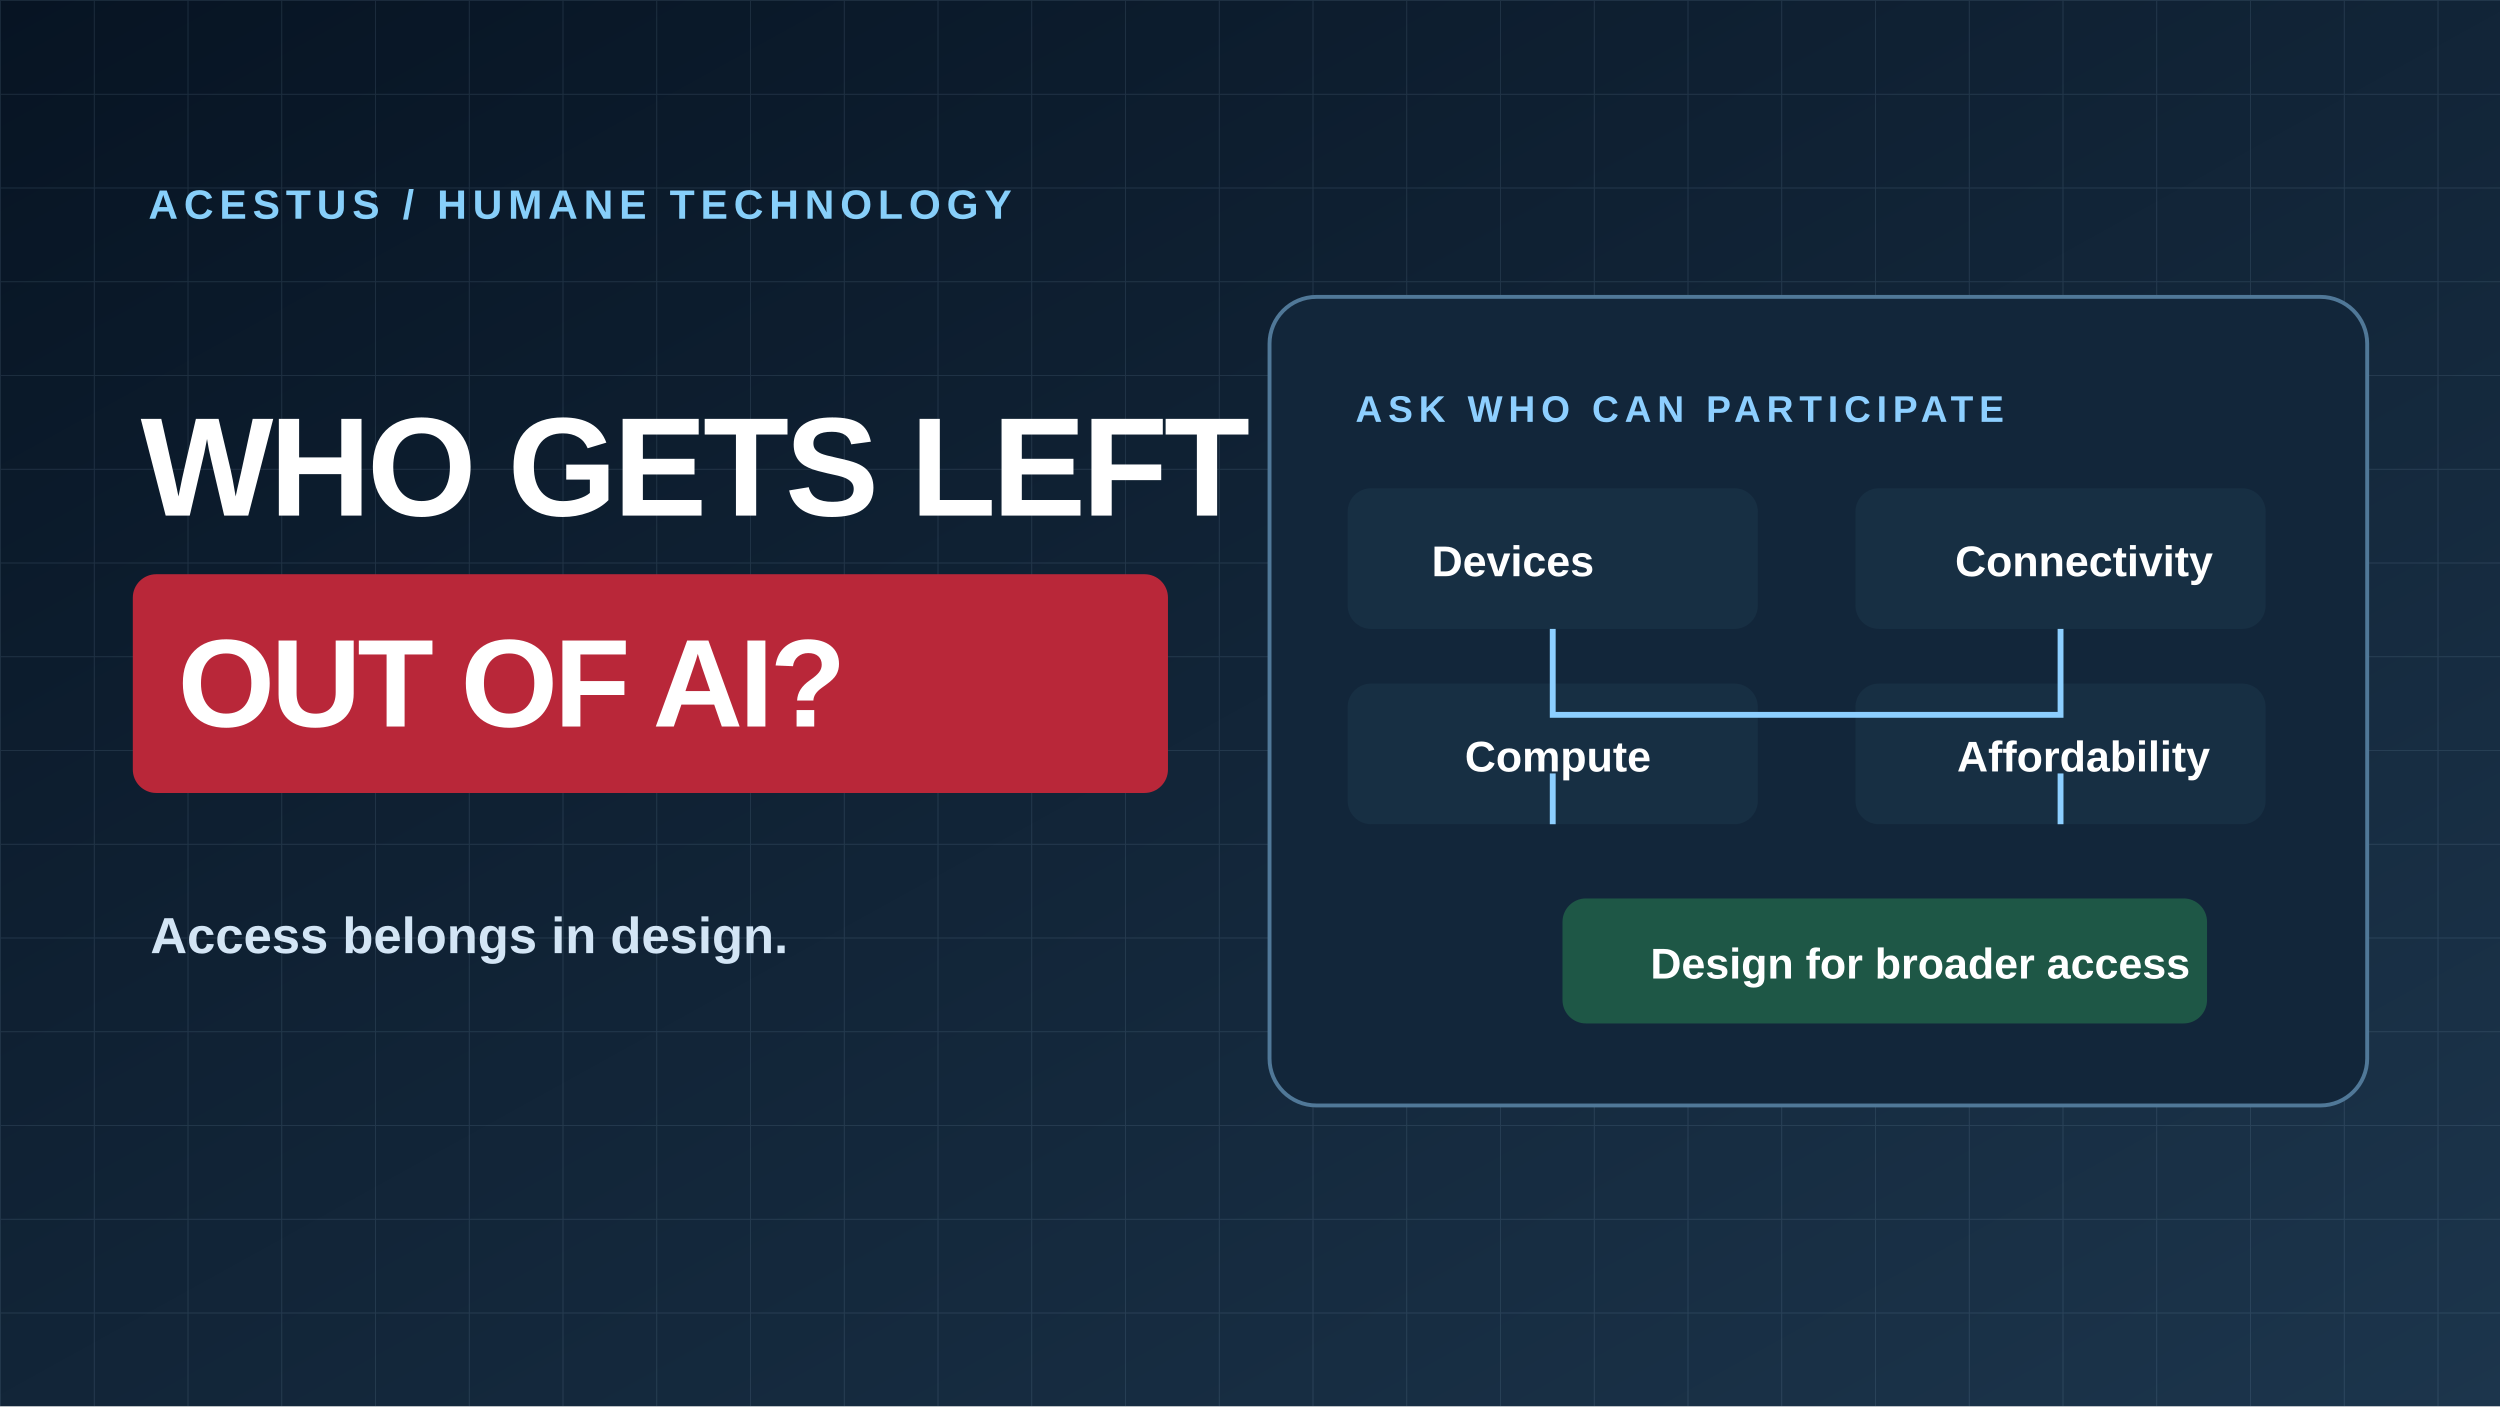
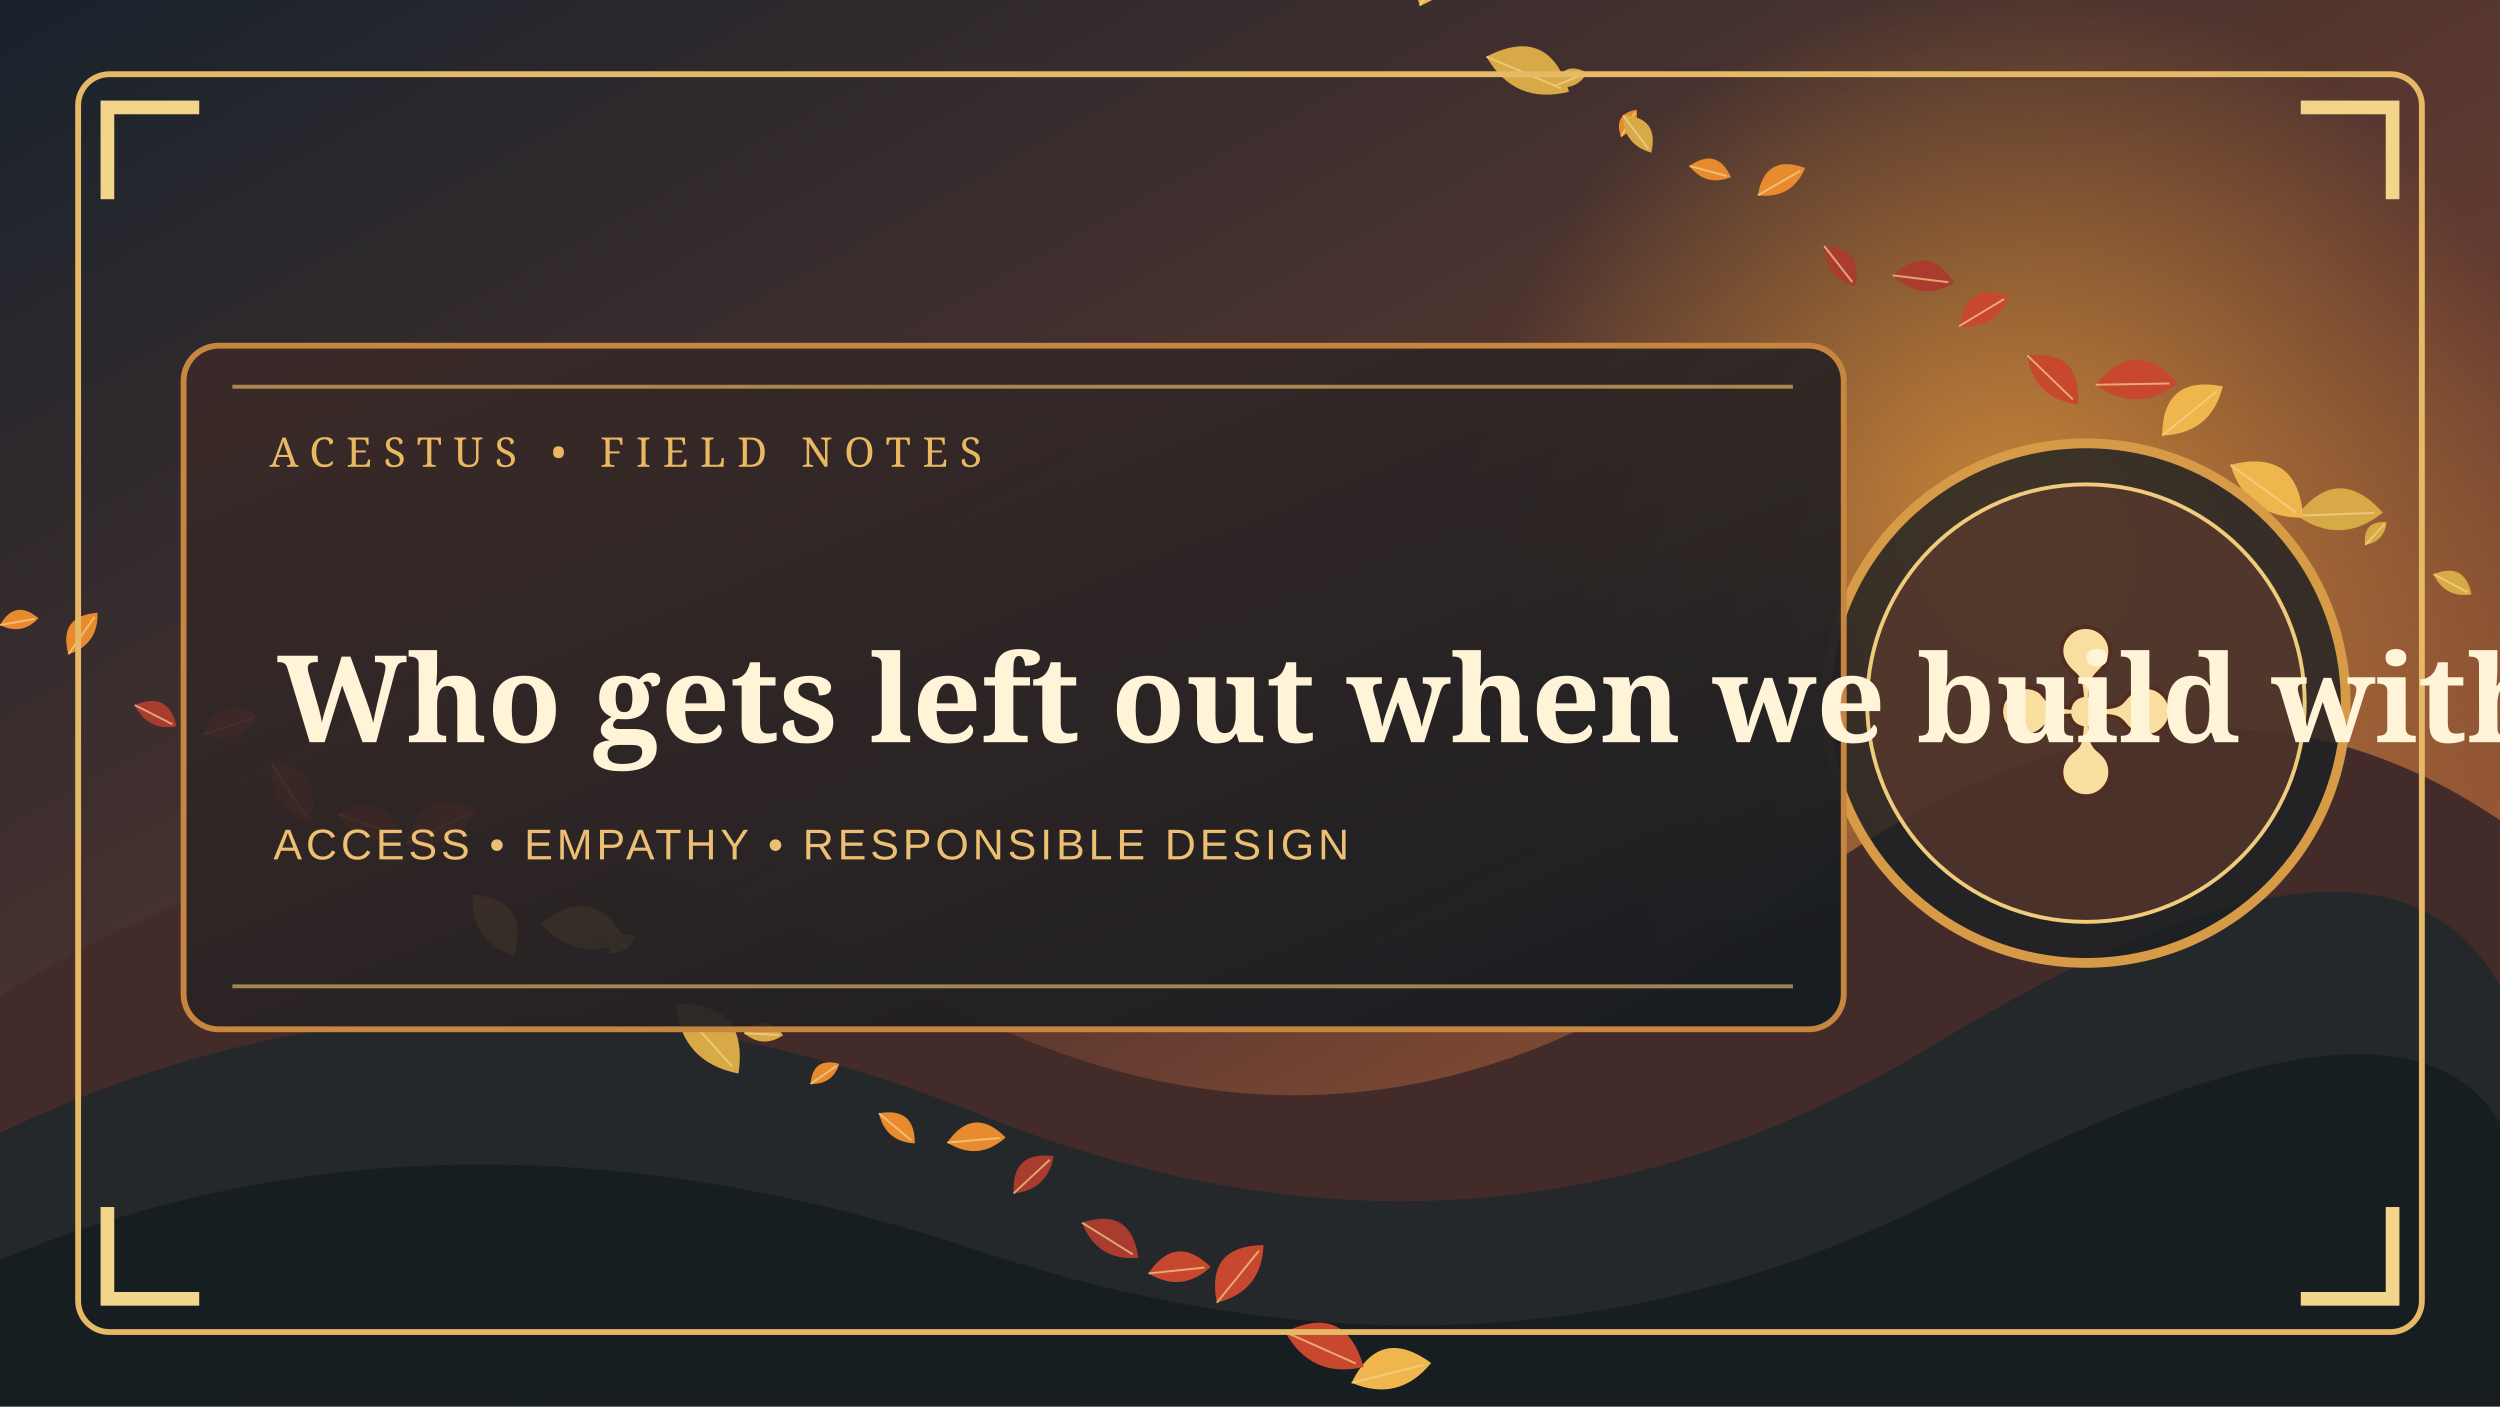
- <svg xmlns="http://www.w3.org/2000/svg" viewBox="0 0 1280 720" width="1280" height="720" role="img" aria-labelledby="title">
+ <svg xmlns="http://www.w3.org/2000/svg" width="1280" height="720" viewBox="0 0 1280 720">
  <defs>
-     <linearGradient id="background" x2="1" y2="1">
-       <stop stop-color="#071423" />
-       <stop offset="1" stop-color="#1c354c" />
+     <linearGradient id="sky" y2="1">
+       <stop stop-color="#18222c" />
+       <stop offset=".58" stop-color="#613a30" />
+       <stop offset="1" stop-color="#cb753a" />
    </linearGradient>
-     <pattern id="grid" width="48" height="48" patternUnits="userSpaceOnUse">
-       <path d="M48 0H0V48" fill="none" stroke="#a9c8e6" stroke-opacity=".12" />
-     </pattern>
+     <linearGradient id="panel" y2="1">
+       <stop stop-color="#3c2a27" stop-opacity=".87" />
+       <stop offset="1" stop-color="#161c21" stop-opacity=".98" />
+     </linearGradient>
+     <radialGradient id="sun">
+       <stop stop-color="#f6a63c" stop-opacity=".7" />
+       <stop offset="1" stop-color="#f6a63c" stop-opacity="0" />
+     </radialGradient>
  </defs>
-   <rect width="1280" height="720" fill="url(#background)" />
-   <rect width="1280" height="720" fill="url(#grid)" />
-   <g font-family="Arial, Helvetica, sans-serif" font-weight="700">
-     <text x="76" y="112" fill="#87cffa" font-size="21" letter-spacing="3">ACESTUS / HUMANE TECHNOLOGY</text>
-     <text x="72" y="264" fill="#fff" font-size="72" letter-spacing="-2">WHO GETS LEFT</text>
-     <rect x="68" y="294" width="530" height="112" rx="12" fill="#b92739" />
-     <text x="91" y="372" fill="#fff" font-size="64" letter-spacing="-2">OUT OF AI?</text>
-     <text x="77" y="488" fill="#d3e5f5" font-size="26">Access belongs in design.</text>
-     <rect x="650" y="152" width="562" height="414" rx="24" fill="#12263a" stroke="#507898" stroke-width="2" />
-     <text x="694" y="216" fill="#8dcfff" font-size="19" letter-spacing="3">ASK WHO CAN PARTICIPATE</text>
-     <rect x="690" y="250" width="210" height="72" rx="12" fill="#172f43" />
-     <text x="733" y="295" fill="#fff" font-size="22">Devices</text>
-     <rect x="950" y="250" width="210" height="72" rx="12" fill="#172f43" />
-     <text x="1001" y="295" fill="#fff" font-size="22">Connectivity</text>
-     <rect x="690" y="350" width="210" height="72" rx="12" fill="#172f43" />
-     <text x="750" y="395" fill="#fff" font-size="22">Compute</text>
-     <rect x="950" y="350" width="210" height="72" rx="12" fill="#172f43" />
-     <text x="1002" y="395" fill="#fff" font-size="22">Affordability</text>
-     <path d="M795 322v44h145m115-44v44H940M795 422v-26M1055 422v-26" fill="none" stroke="#8dcfff" stroke-width="3" />
-     <rect x="800" y="460" width="330" height="64" rx="12" fill="#1e5746" />
-     <text x="845" y="501" fill="#fff" font-size="22">Design for broader access</text>
+   <rect width="1280" height="720" fill="url(#sky)" />
+   <circle cx="1030" cy="270" r="280" fill="url(#sun)" />
+   <path d="M0 510Q230 365 460 500T900 470T1280 420V720H0Z" fill="#432b2a" />
+   <path d="M0 580Q240 465 500 570T990 535T1280 505V720H0Z" fill="#25282a" />
+   <path d="M0 645Q230 550 500 640T1000 610T1280 575V720H0Z" fill="#171e21" />
+   <g transform="translate(830 70) rotate(-60)">
+     <path d="M0 0Q8 -9.6 16 0Q8 6 0 0" fill="#e78b2e" />
+     <path d="M0 0l14.4 0" stroke="#f7d58d" stroke-opacity=".7" />
  </g>
+   <g transform="translate(1003 167) rotate(-31)">
+     <path d="M0 0Q15 -18 30 0Q15 11.25 0 0" fill="#c7482f" />
+     <path d="M0 0l27 0" stroke="#f7d58d" stroke-opacity=".7" />
+   </g>
+   <g transform="translate(1176 264) rotate(-2)">
+     <path d="M0 0Q22 -26.4 44 0Q22 16.5 0 0" fill="#d8aa47" />
+     <path d="M0 0l39.6 0" stroke="#f7d58d" stroke-opacity=".7" />
+   </g>
+   <g transform="translate(69 361) rotate(27)">
+     <path d="M0 0Q12 -14.4 24 0Q12 9 0 0" fill="#a93c2e" />
+     <path d="M0 0l21.6 0" stroke="#f7d58d" stroke-opacity=".7" />
+   </g>
+   <g transform="translate(242 458) rotate(56)">
+     <path d="M0 0Q19 -22.8 38 0Q19 14.25 0 0" fill="#f0b64e" />
+     <path d="M0 0l34.2 0" stroke="#f7d58d" stroke-opacity=".7" />
+   </g>
+   <g transform="translate(415 555) rotate(-35)">
+     <path d="M0 0Q9 -10.8 18 0Q9 6.75 0 0" fill="#e78b2e" />
+     <path d="M0 0l16.2 0" stroke="#f7d58d" stroke-opacity=".7" />
+   </g>
+   <g transform="translate(588 652) rotate(-6)">
+     <path d="M0 0Q16 -19.2 32 0Q16 12 0 0" fill="#c7482f" />
+     <path d="M0 0l28.8 0" stroke="#f7d58d" stroke-opacity=".7" />
+   </g>
+   <g transform="translate(761 29) rotate(23)">
+     <path d="M0 0Q23 -27.6 46 0Q23 17.25 0 0" fill="#d8aa47" />
+     <path d="M0 0l41.4 0" stroke="#f7d58d" stroke-opacity=".7" />
+   </g>
+   <g transform="translate(934 126) rotate(52)">
+     <path d="M0 0Q13 -15.6 26 0Q13 9.75 0 0" fill="#a93c2e" />
+     <path d="M0 0l23.4 0" stroke="#f7d58d" stroke-opacity=".7" />
+   </g>
+   <g transform="translate(1107 223) rotate(-39)">
+     <path d="M0 0Q20 -24 40 0Q20 15 0 0" fill="#f0b64e" />
+     <path d="M0 0l36 0" stroke="#f7d58d" stroke-opacity=".7" />
+   </g>
+   <g transform="translate(0 320) rotate(-10)">
+     <path d="M0 0Q10 -12 20 0Q10 7.5 0 0" fill="#e78b2e" />
+     <path d="M0 0l18 0" stroke="#f7d58d" stroke-opacity=".7" />
+   </g>
+   <g transform="translate(173 417) rotate(19)">
+     <path d="M0 0Q17 -20.4 34 0Q17 12.75 0 0" fill="#c7482f" />
+     <path d="M0 0l30.6 0" stroke="#f7d58d" stroke-opacity=".7" />
+   </g>
+   <g transform="translate(346 514) rotate(48)">
+     <path d="M0 0Q24 -28.8 48 0Q24 18 0 0" fill="#d8aa47" />
+     <path d="M0 0l43.2 0" stroke="#f7d58d" stroke-opacity=".7" />
+   </g>
+   <g transform="translate(519 611) rotate(-43)">
+     <path d="M0 0Q14 -16.8 28 0Q14 10.5 0 0" fill="#a93c2e" />
+     <path d="M0 0l25.2 0" stroke="#f7d58d" stroke-opacity=".7" />
+   </g>
+   <g transform="translate(692 708) rotate(-14)">
+     <path d="M0 0Q21 -25.2 42 0Q21 15.75 0 0" fill="#f0b64e" />
+     <path d="M0 0l37.8 0" stroke="#f7d58d" stroke-opacity=".7" />
+   </g>
+   <g transform="translate(865 85) rotate(15)">
+     <path d="M0 0Q11 -13.2 22 0Q11 8.25 0 0" fill="#e78b2e" />
+     <path d="M0 0l19.8 0" stroke="#f7d58d" stroke-opacity=".7" />
+   </g>
+   <g transform="translate(1038 182) rotate(44)">
+     <path d="M0 0Q18 -21.6 36 0Q18 13.5 0 0" fill="#c7482f" />
+     <path d="M0 0l32.4 0" stroke="#f7d58d" stroke-opacity=".7" />
+   </g>
+   <g transform="translate(1211 279) rotate(-47)">
+     <path d="M0 0Q8 -9.6 16 0Q8 6 0 0" fill="#d8aa47" />
+     <path d="M0 0l14.4 0" stroke="#f7d58d" stroke-opacity=".7" />
+   </g>
+   <g transform="translate(104 376) rotate(-18)">
+     <path d="M0 0Q15 -18 30 0Q15 11.25 0 0" fill="#a93c2e" />
+     <path d="M0 0l27 0" stroke="#f7d58d" stroke-opacity=".7" />
+   </g>
+   <g transform="translate(277 473) rotate(11)">
+     <path d="M0 0Q22 -26.4 44 0Q22 16.5 0 0" fill="#f0b64e" />
+     <path d="M0 0l39.6 0" stroke="#f7d58d" stroke-opacity=".7" />
+   </g>
+   <g transform="translate(450 570) rotate(40)">
+     <path d="M0 0Q12 -14.4 24 0Q12 9 0 0" fill="#e78b2e" />
+     <path d="M0 0l21.6 0" stroke="#f7d58d" stroke-opacity=".7" />
+   </g>
+   <g transform="translate(623 667) rotate(-51)">
+     <path d="M0 0Q19 -22.8 38 0Q19 14.25 0 0" fill="#c7482f" />
+     <path d="M0 0l34.2 0" stroke="#f7d58d" stroke-opacity=".7" />
+   </g>
+   <g transform="translate(796 44) rotate(-22)">
+     <path d="M0 0Q9 -10.8 18 0Q9 6.75 0 0" fill="#d8aa47" />
+     <path d="M0 0l16.2 0" stroke="#f7d58d" stroke-opacity=".7" />
+   </g>
+   <g transform="translate(969 141) rotate(7)">
+     <path d="M0 0Q16 -19.2 32 0Q16 12 0 0" fill="#a93c2e" />
+     <path d="M0 0l28.8 0" stroke="#f7d58d" stroke-opacity=".7" />
+   </g>
+   <g transform="translate(1142 238) rotate(36)">
+     <path d="M0 0Q23 -27.6 46 0Q23 17.25 0 0" fill="#f0b64e" />
+     <path d="M0 0l41.4 0" stroke="#f7d58d" stroke-opacity=".7" />
+   </g>
+   <g transform="translate(35 335) rotate(-55)">
+     <path d="M0 0Q13 -15.6 26 0Q13 9.75 0 0" fill="#e78b2e" />
+     <path d="M0 0l23.4 0" stroke="#f7d58d" stroke-opacity=".7" />
+   </g>
+   <g transform="translate(208 432) rotate(-26)">
+     <path d="M0 0Q20 -24 40 0Q20 15 0 0" fill="#c7482f" />
+     <path d="M0 0l36 0" stroke="#f7d58d" stroke-opacity=".7" />
+   </g>
+   <g transform="translate(381 529) rotate(3)">
+     <path d="M0 0Q10 -12 20 0Q10 7.5 0 0" fill="#d8aa47" />
+     <path d="M0 0l18 0" stroke="#f7d58d" stroke-opacity=".7" />
+   </g>
+   <g transform="translate(554 626) rotate(32)">
+     <path d="M0 0Q17 -20.4 34 0Q17 12.75 0 0" fill="#a93c2e" />
+     <path d="M0 0l30.6 0" stroke="#f7d58d" stroke-opacity=".7" />
+   </g>
+   <g transform="translate(727 3) rotate(-59)">
+     <path d="M0 0Q24 -28.8 48 0Q24 18 0 0" fill="#f0b64e" />
+     <path d="M0 0l43.2 0" stroke="#f7d58d" stroke-opacity=".7" />
+   </g>
+   <g transform="translate(900 100) rotate(-30)">
+     <path d="M0 0Q14 -16.8 28 0Q14 10.5 0 0" fill="#e78b2e" />
+     <path d="M0 0l25.2 0" stroke="#f7d58d" stroke-opacity=".7" />
+   </g>
+   <g transform="translate(1073 197) rotate(-1)">
+     <path d="M0 0Q21 -25.2 42 0Q21 15.75 0 0" fill="#c7482f" />
+     <path d="M0 0l37.8 0" stroke="#f7d58d" stroke-opacity=".7" />
+   </g>
+   <g transform="translate(1246 294) rotate(28)">
+     <path d="M0 0Q11 -13.2 22 0Q11 8.25 0 0" fill="#d8aa47" />
+     <path d="M0 0l19.8 0" stroke="#f7d58d" stroke-opacity=".7" />
+   </g>
+   <g transform="translate(139 391) rotate(57)">
+     <path d="M0 0Q18 -21.6 36 0Q18 13.5 0 0" fill="#a93c2e" />
+     <path d="M0 0l32.4 0" stroke="#f7d58d" stroke-opacity=".7" />
+   </g>
+   <g transform="translate(312 488) rotate(-34)">
+     <path d="M0 0Q8 -9.6 16 0Q8 6 0 0" fill="#f0b64e" />
+     <path d="M0 0l14.4 0" stroke="#f7d58d" stroke-opacity=".7" />
+   </g>
+   <g transform="translate(485 585) rotate(-5)">
+     <path d="M0 0Q15 -18 30 0Q15 11.25 0 0" fill="#e78b2e" />
+     <path d="M0 0l27 0" stroke="#f7d58d" stroke-opacity=".7" />
+   </g>
+   <g transform="translate(658 682) rotate(24)">
+     <path d="M0 0Q22 -26.4 44 0Q22 16.5 0 0" fill="#c7482f" />
+     <path d="M0 0l39.6 0" stroke="#f7d58d" stroke-opacity=".7" />
+   </g>
+   <g transform="translate(831 59) rotate(53)">
+     <path d="M0 0Q12 -14.4 24 0Q12 9 0 0" fill="#d8aa47" />
+     <path d="M0 0l21.6 0" stroke="#f7d58d" stroke-opacity=".7" />
+   </g>
+   <rect x="40" y="38" width="1200" height="644" rx="16" fill="none" stroke="#e5b966" stroke-width="3" />
+   <path d="M55 102V55h47M1178 55h47v47M55 618v47h47M1178 665h47v-47" fill="none" stroke="#f2d58b" stroke-width="7" />
+   <circle cx="1068" cy="360" r="133" fill="#1c2024" fill-opacity=".8" stroke="#d79b48" stroke-width="5" />
+   <circle cx="1068" cy="360" r="112" fill="#5c392d" fill-opacity=".7" stroke="#f0cb7b" stroke-width="2" />
+   <text x="1068" y="405" text-anchor="middle" font-family="Georgia,serif" font-size="118" fill="#f8df9f" stroke="#542c23" stroke-width="4" paint-order="stroke">✣</text>
+   <rect x="94" y="177" width="850" height="350" rx="18" fill="url(#panel)" stroke="#c7863f" stroke-width="3" />
+   <path d="M119 198H918M119 505H918" stroke="#e7bb68" stroke-opacity=".65" stroke-width="2" />
+   <text x="138" y="239" fill="#e9b861" font-family="Georgia,serif" font-size="21" letter-spacing="6">ACESTUS • FIELD NOTES</text>
+   <text x="142" y="380" fill="#fff4d8" font-family="Georgia,serif" font-size="62" font-weight="bold">Who gets left out when we build with AI</text>
+   <text x="140" y="440" fill="#edbf73" font-family="Arial,sans-serif" font-size="22" letter-spacing="2">ACCESS • EMPATHY • RESPONSIBLE DESIGN</text>
</svg>
